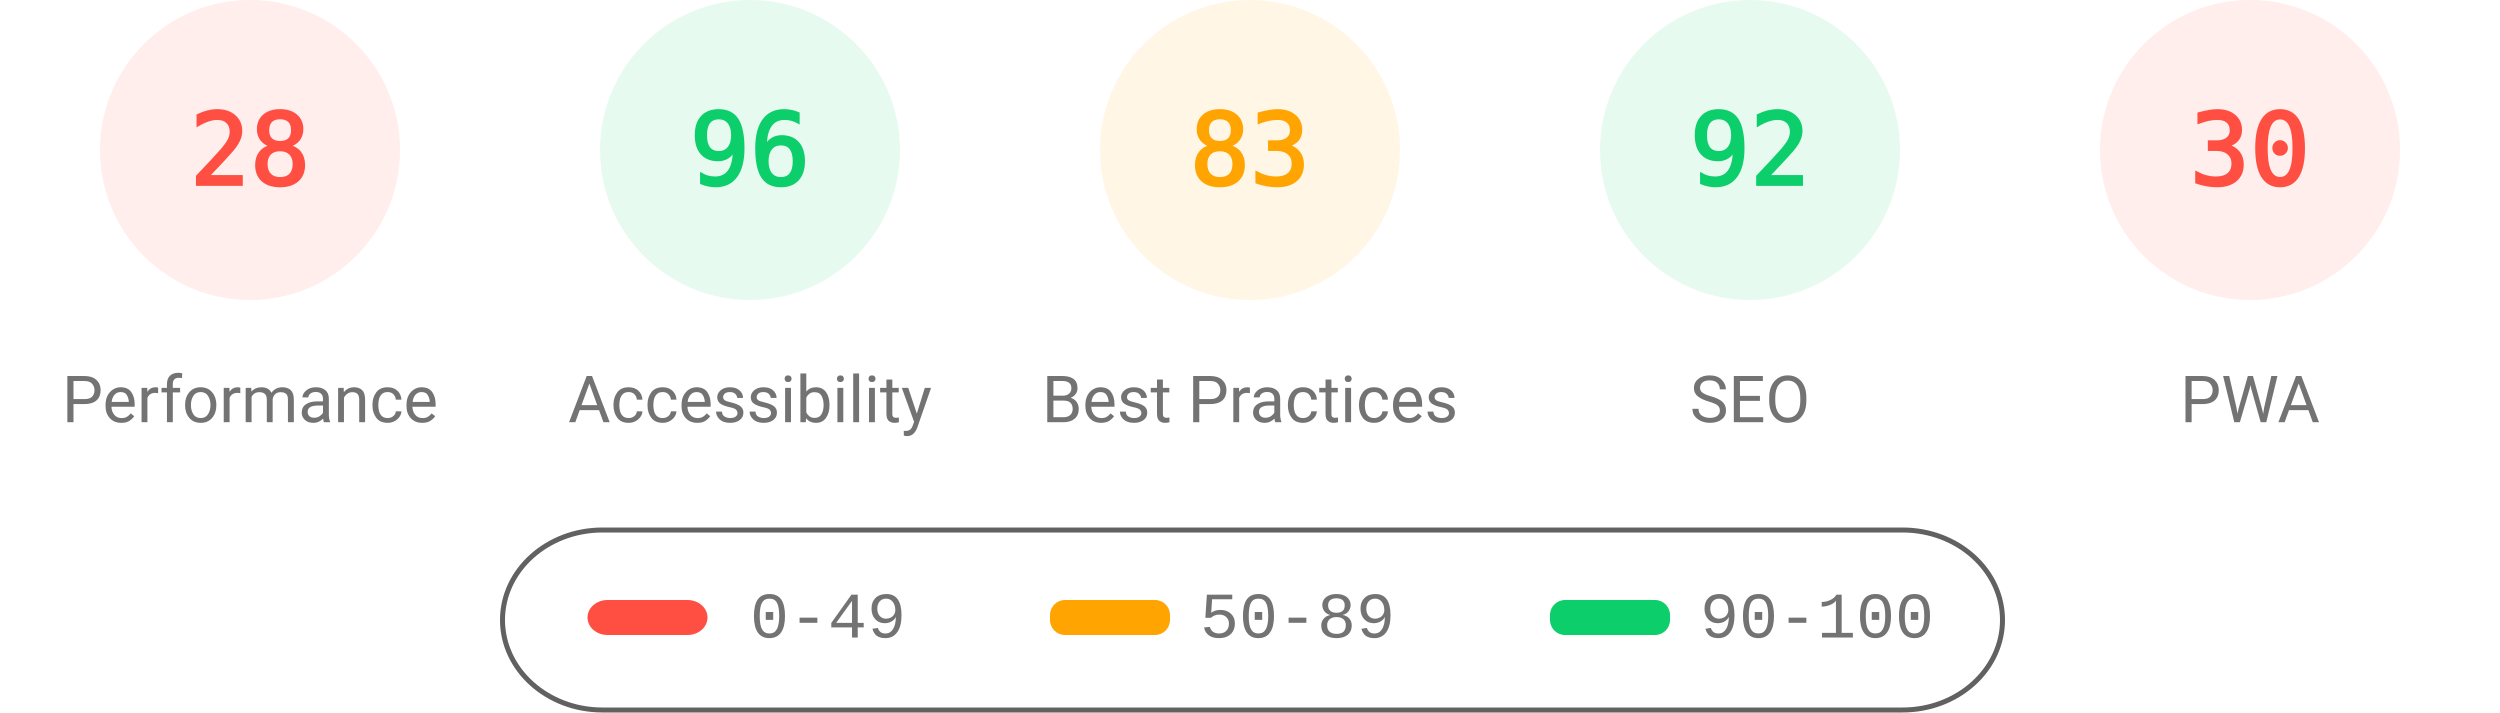
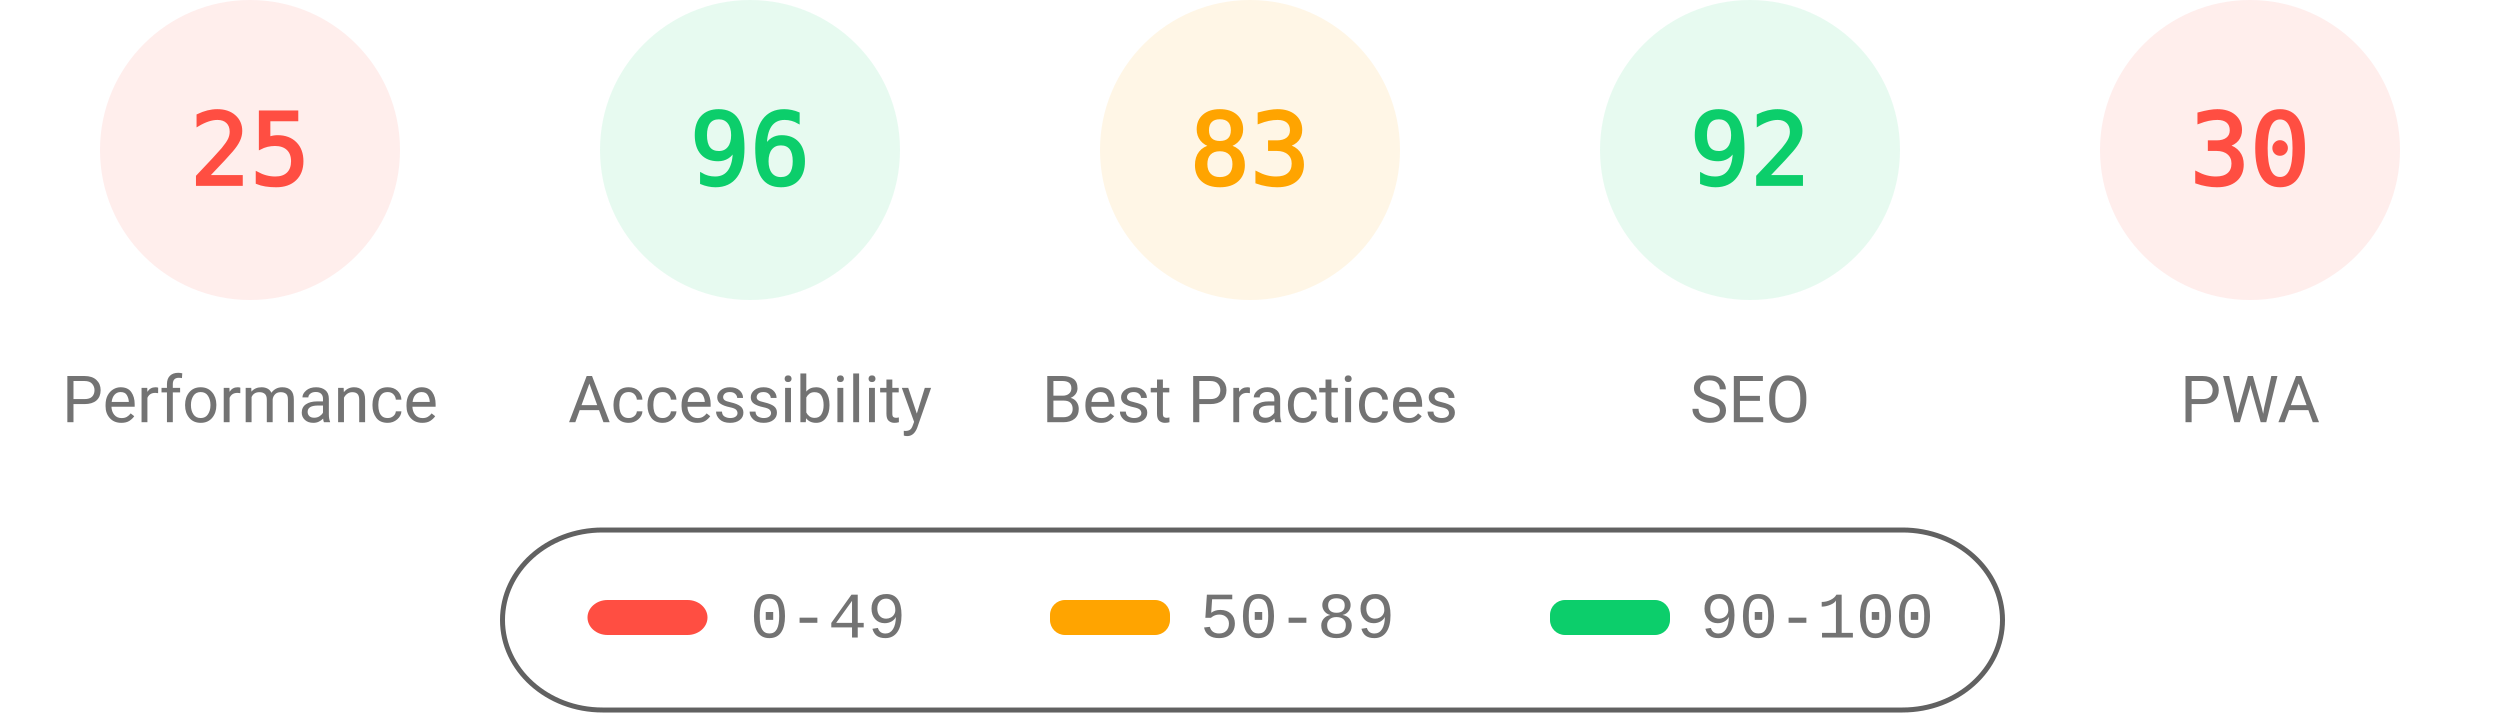
<svg xmlns="http://www.w3.org/2000/svg" fill="none" width="1000" height="285">
  <style>.gauge-base{opacity:.1}.gauge-arc{fill:none;animation-delay:250ms;stroke-linecap:round;transform:rotate(-90deg);transform-origin:100px 60px;animation:load-gauge 1s ease forwards}.guage-text{font-size:40px;font-family:monospace;text-align:center}.guage-red{color:#ff4e42;fill:#ff4e42;stroke:#ff4e42}.guage-orange{color:#ffa400;fill:#ffa400;stroke:#ffa400}.guage-green{color:#0cce6b;fill:#0cce6b;stroke:#0cce6b}.guage-undefined{color:#5c5c5c;fill:#5c5c5c;stroke:#5c5c5c}.guage-title{color:#737373;fill:#737373;stroke:none;font-size:26px;line-height:26px;font-family:Roboto,Halvetica,Arial,sans-serif}@keyframes load-gauge{from{stroke-dasharray:0 352.858}}</style>
  <svg class="guage-div guage-perf guage-red" viewBox="0 0 200 200" width="200" height="200">
    <circle class="gauge-base" r="56" cx="100" cy="60" stroke-width="8" />
-     <circle class="gauge-arc guage-arc-1" r="56" cx="100" cy="60" stroke-width="8" style="stroke-dasharray:98.52,351.858" />
-     <text class="guage-text" x="100" y="60" alignment-baseline="central" dominant-baseline="central" text-anchor="middle">28</text>
+     <circle class="gauge-arc guage-arc-1" r="56" cx="100" cy="60" stroke-width="8" style="stroke-dasharray:87.965,351.858" />
+     <text class="guage-text" x="100" y="60" alignment-baseline="central" dominant-baseline="central" text-anchor="middle">25</text>
    <text class="guage-title" x="100" y="160" alignment-baseline="central" dominant-baseline="central" text-anchor="middle">Performance</text>
  </svg>
  <svg class="guage-div guage-acc guage-green" viewBox="0 0 200 200" width="200" height="200" x="200">
    <circle class="gauge-base" r="56" cx="100" cy="60" stroke-width="8" />
    <circle class="gauge-arc guage-arc-2" r="56" cx="100" cy="60" stroke-width="8" style="stroke-dasharray:337.784,351.858" />
    <text class="guage-text" x="100" y="60" alignment-baseline="central" dominant-baseline="central" text-anchor="middle">96</text>
    <text class="guage-title" x="100" y="160" alignment-baseline="central" dominant-baseline="central" text-anchor="middle">Accessibility</text>
  </svg>
  <svg class="guage-div guage-best guage-orange" viewBox="0 0 200 200" width="200" height="200" x="400">
    <circle class="gauge-base" r="56" cx="100" cy="60" stroke-width="8" />
    <circle class="gauge-arc guage-arc-3" r="56" cx="100" cy="60" stroke-width="8" style="stroke-dasharray:292.042,351.858" />
    <text class="guage-text" x="100" y="60" alignment-baseline="central" dominant-baseline="central" text-anchor="middle">83</text>
    <text class="guage-title" x="100" y="160" alignment-baseline="central" dominant-baseline="central" text-anchor="middle">Best Practices</text>
  </svg>
  <svg class="guage-div guage-seo guage-green" viewBox="0 0 200 200" width="200" height="200" x="600">
    <circle class="gauge-base" r="56" cx="100" cy="60" stroke-width="8" />
    <circle class="gauge-arc guage-arc-4" r="56" cx="100" cy="60" stroke-width="8" style="stroke-dasharray:323.709,351.858" />
    <text class="guage-text" x="100" y="60" alignment-baseline="central" dominant-baseline="central" text-anchor="middle">92</text>
    <text class="guage-title" x="100" y="160" alignment-baseline="central" dominant-baseline="central" text-anchor="middle">SEO</text>
  </svg>
  <svg class="guage-div guage-pwa guage-red" viewBox="0 0 200 200" width="200" height="200" x="800">
    <circle class="gauge-base" r="56" cx="100" cy="60" stroke-width="8" />
    <circle class="gauge-arc guage-arc-4" r="56" cx="100" cy="60" stroke-width="8" style="stroke-dasharray:105.557,351.858" />
    <text class="guage-text" x="100" y="60" alignment-baseline="central" dominant-baseline="central" text-anchor="middle">30</text>
    <text class="guage-title" x="100" y="160" alignment-baseline="central" dominant-baseline="central" text-anchor="middle">PWA</text>
  </svg>
  <svg width="604" height="76" x="200" y="210">
    <path fill="none" id="canvas_background" d="M-1-1h604v80H-1z" />
    <rect fill-opacity="0" stroke="#616161" stroke-width="2" rx="40" id="svg_2" height="72" width="600" y="2" x="1" fill="#000" />
    <rect stroke="#000" rx="8" id="svg_3" height="14" width="48" y="30" x="35" stroke-opacity="null" stroke-width="0" fill="#ff4e42" />
    <rect stroke="#000" rx="6" id="svg_4" height="14" width="48" y="30" x="220" stroke-opacity="null" stroke-width="0" fill="#ffa400" />
    <rect stroke="#000" rx="6" id="svg_5" height="14" width="48" y="30" x="420" stroke-opacity="null" stroke-width="0" fill="#0cce6b" />
    <text xml:space="preserve" text-anchor="start" font-family="'Courier New', Courier, monospace" font-size="26" id="svg_6" y="45" x="100" stroke-opacity="null" stroke-width="0" stroke="#000" fill="#737373">0-49</text>
    <text xml:space="preserve" text-anchor="start" font-family="'Courier New', Courier, monospace" font-size="26" id="svg_7" y="45" x="280" stroke-opacity="null" stroke-width="0" stroke="#000" fill="#737373">50-89</text>
    <text xml:space="preserve" text-anchor="start" font-family="'Courier New', Courier, monospace" font-size="26" id="svg_8" y="45" x="480" stroke-opacity="null" stroke-width="0" stroke="#000" fill="#737373">90-100</text>
  </svg>
</svg>
